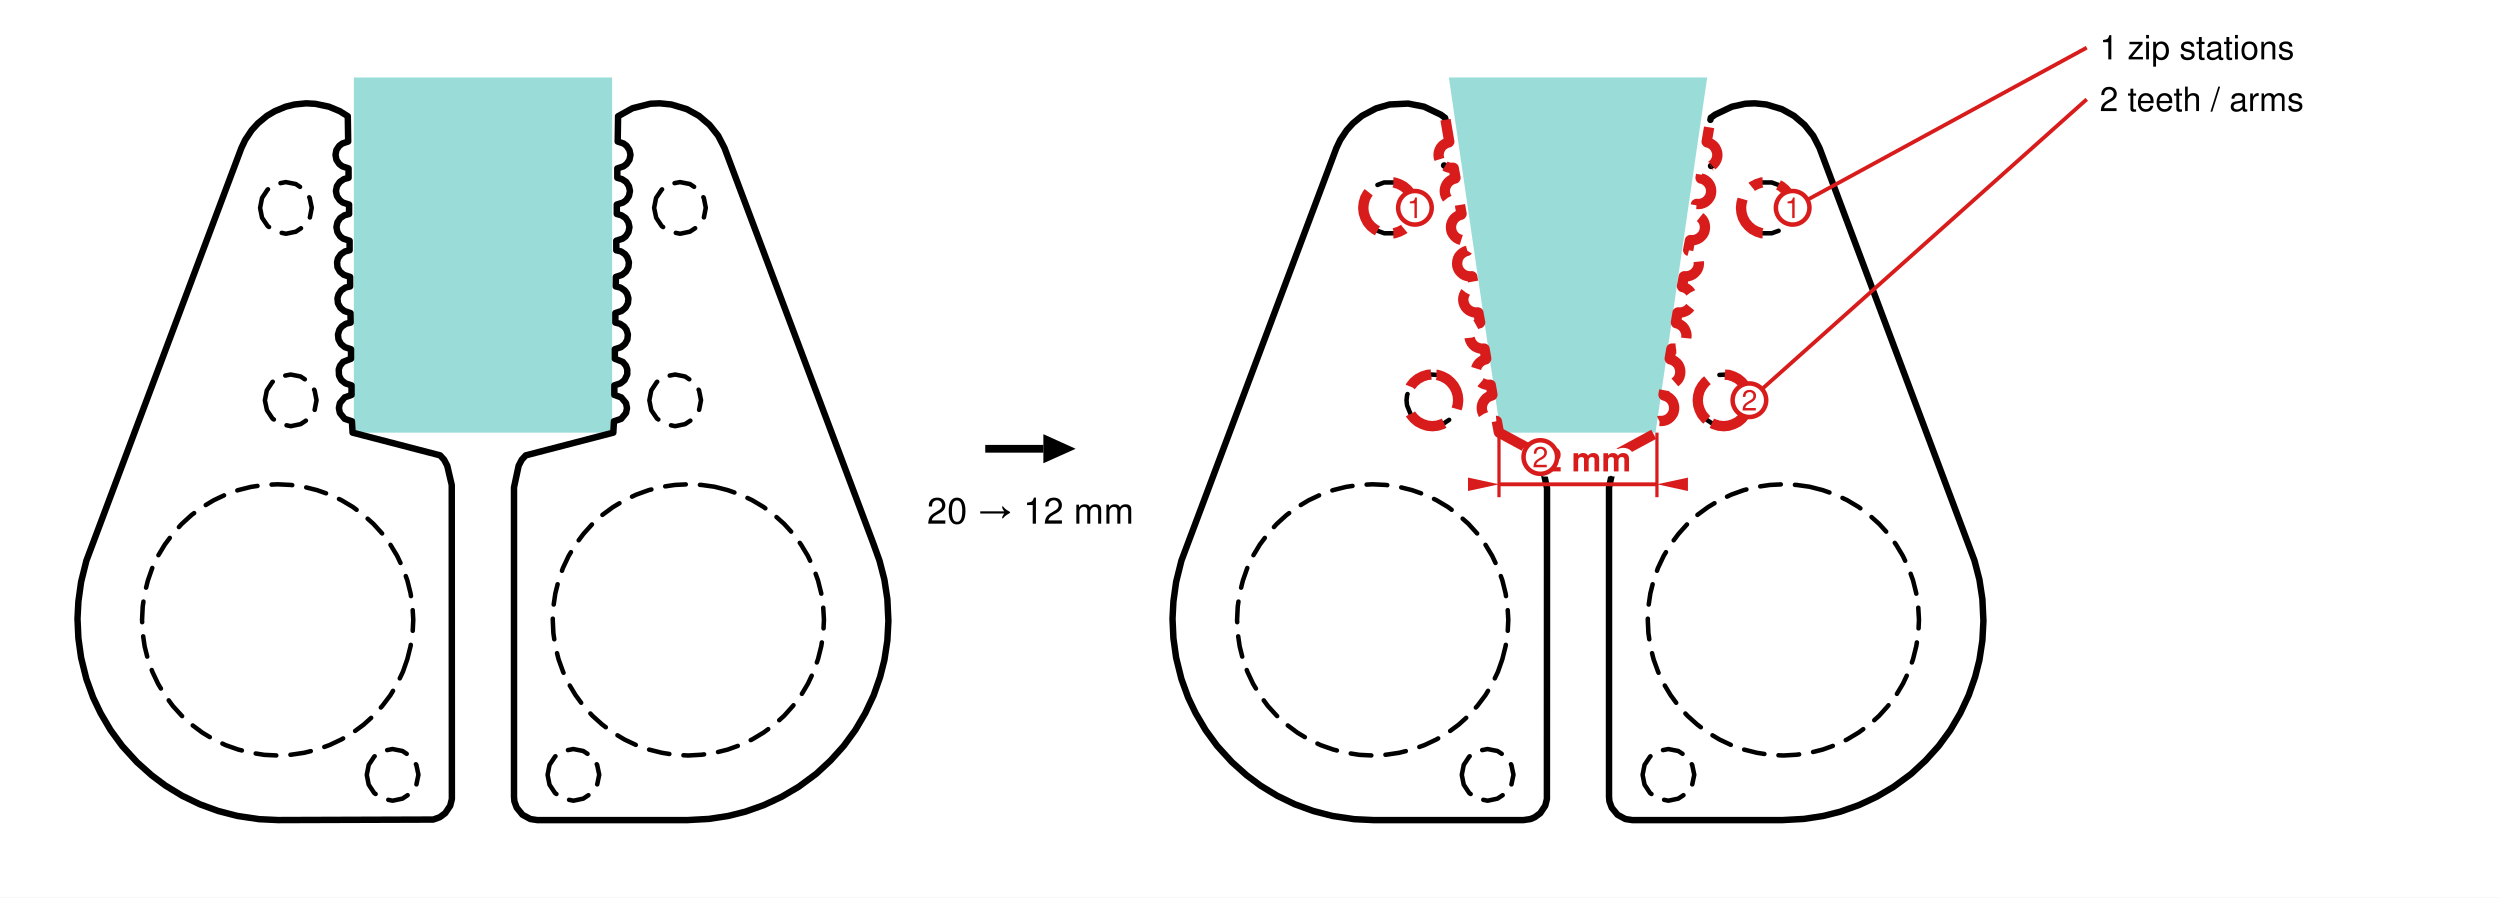
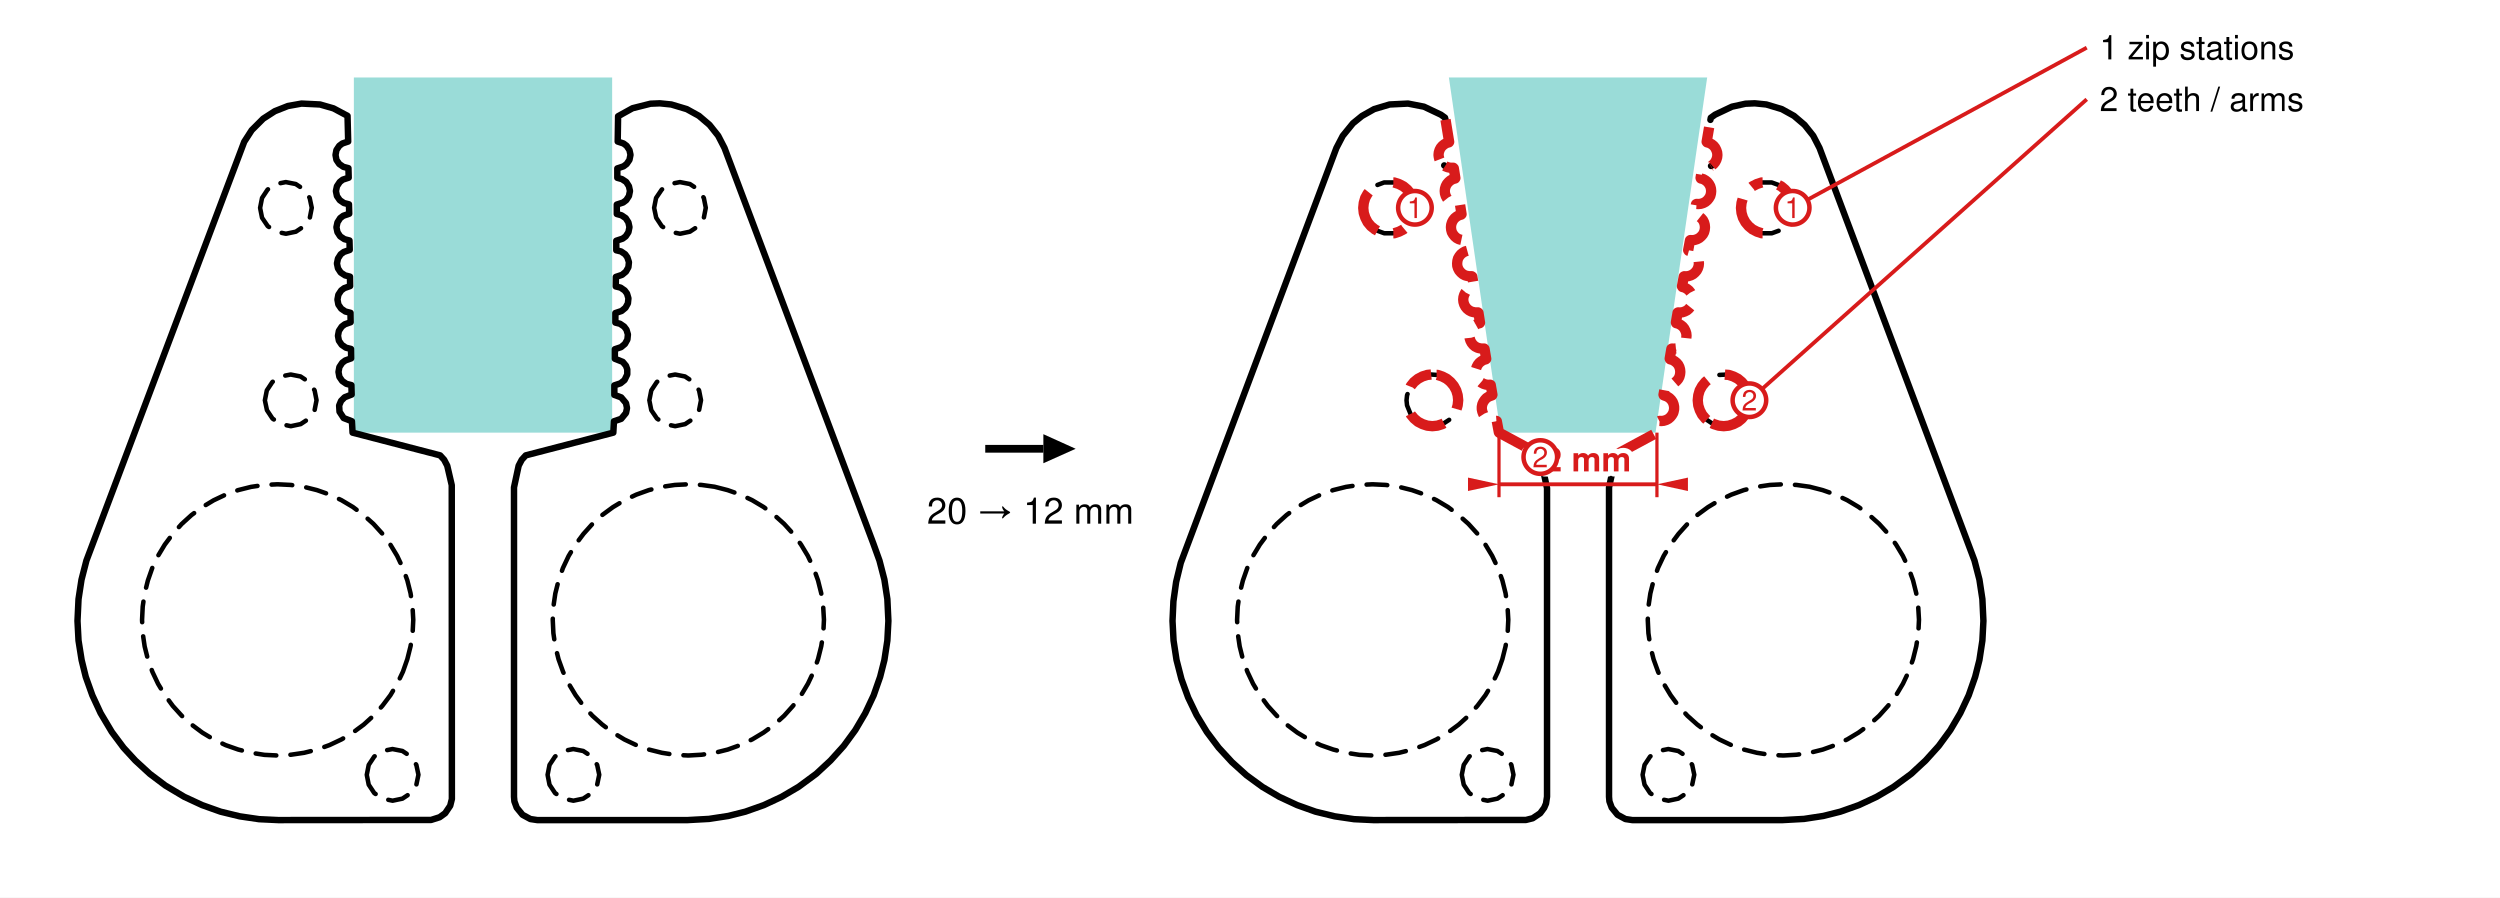
<svg xmlns="http://www.w3.org/2000/svg" width="193.58mm" height="69.50mm" viewBox="0 0 193.58 69.50" role="img">
  <rect width="193.58" height="69.50" fill="white" />
  <g class="panel" id="before">
    <path d="M 47.40 6.00 L 47.40 33.50 L 27.40 33.50 L 27.40 6.00 L 47.40 6.00 Z" fill="#20b2aa" fill-rule="evenodd" fill-opacity="0.45" stroke="none" />
-     <path d="M 23.71 8.00 L 24.42 8.04 L 25.47 8.26 L 26.31 8.61 L 26.93 9.00 L 26.96 10.96 L 26.51 11.11 L 26.27 11.29 L 26.05 11.61 L 25.98 11.99 L 26.05 12.38 L 26.27 12.70 L 26.51 12.88 L 26.99 13.04 L 26.99 13.77 L 26.63 13.87 L 26.31 14.09 L 26.09 14.41 L 26.01 14.79 L 26.09 15.18 L 26.31 15.50 L 26.54 15.68 L 27.03 15.84 L 27.03 16.57 L 26.67 16.67 L 26.34 16.89 L 26.13 17.21 L 26.05 17.59 L 26.13 17.98 L 26.34 18.30 L 26.58 18.48 L 27.07 18.64 L 27.07 19.38 L 26.71 19.47 L 26.39 19.69 L 26.17 20.01 L 26.10 20.30 L 26.13 20.69 L 26.32 21.03 L 26.62 21.28 L 27.11 21.44 L 27.11 22.18 L 26.74 22.27 L 26.42 22.49 L 26.21 22.81 L 26.13 23.10 L 26.17 23.49 L 26.36 23.83 L 26.66 24.08 L 27.14 24.24 L 27.15 24.98 L 26.78 25.07 L 26.46 25.29 L 26.28 25.53 L 26.17 25.90 L 26.21 26.28 L 26.40 26.63 L 26.70 26.88 L 27.18 27.04 L 27.18 27.78 L 26.57 28.02 L 26.33 28.32 L 26.23 28.60 L 26.25 29.08 L 26.43 29.43 L 26.74 29.68 L 27.22 29.84 L 27.22 30.58 L 26.69 30.77 L 26.32 31.21 L 26.24 31.59 L 26.32 31.98 L 26.69 32.43 L 27.25 32.62 L 27.30 33.50 L 34.08 35.26 L 34.39 35.60 L 34.63 36.06 L 34.98 37.56 L 34.99 61.87 L 34.86 62.39 L 34.47 62.97 L 34.05 63.28 L 33.54 63.46 L 21.54 63.50 L 20.07 63.43 L 18.38 63.18 L 16.91 62.80 L 15.48 62.28 L 14.11 61.62 L 12.81 60.83 L 11.74 60.03 L 10.60 59.01 L 9.46 57.76 L 8.56 56.53 L 7.79 55.22 L 7.21 54.01 L 6.69 52.58 L 6.28 50.93 L 6.07 49.42 L 6.00 47.91 L 6.07 46.57 L 6.28 45.06 L 6.69 43.41 L 18.69 11.46 L 18.99 10.83 L 19.49 10.08 L 19.97 9.55 L 20.67 8.97 L 21.28 8.61 L 22.12 8.26 L 22.81 8.09 L 23.71 8.00 Z" fill="none" stroke="#000" stroke-width="0.5" stroke-linejoin="round" stroke-linecap="round" />
+     <path d="M 26.91 8.97 L 26.96 10.96 L 26.51 11.11 L 26.27 11.29 L 26.05 11.62 L 25.98 12.00 L 26.05 12.38 L 26.27 12.70 L 26.59 12.92 L 26.98 13.02 L 27.00 13.76 L 26.54 13.91 L 26.31 14.09 L 26.09 14.42 L 26.01 14.80 L 26.09 15.18 L 26.31 15.50 L 26.63 15.72 L 27.02 15.82 L 27.04 16.55 L 26.58 16.71 L 26.34 16.89 L 26.13 17.22 L 26.05 17.60 L 26.13 17.98 L 26.34 18.30 L 26.67 18.52 L 27.06 18.62 L 27.08 19.35 L 26.62 19.51 L 26.38 19.69 L 26.17 20.02 L 26.09 20.40 L 26.17 20.78 L 26.38 21.10 L 26.71 21.32 L 27.10 21.42 L 27.11 22.15 L 26.66 22.31 L 26.42 22.49 L 26.20 22.82 L 26.13 23.20 L 26.20 23.58 L 26.42 23.90 L 26.74 24.12 L 27.14 24.22 L 27.15 24.95 L 26.70 25.11 L 26.46 25.29 L 26.24 25.62 L 26.17 26.00 L 26.24 26.38 L 26.46 26.70 L 26.78 26.92 L 27.18 27.02 L 27.19 27.75 L 26.74 27.91 L 26.50 28.09 L 26.28 28.42 L 26.21 28.80 L 26.28 29.18 L 26.50 29.50 L 26.82 29.72 L 27.21 29.82 L 27.23 30.55 L 26.69 30.76 L 26.41 31.04 L 26.26 31.40 L 26.29 31.88 L 26.61 32.37 L 27.25 32.62 L 27.30 33.50 L 34.08 35.26 L 34.39 35.60 L 34.63 36.06 L 34.98 37.57 L 34.99 61.87 L 34.86 62.39 L 34.47 62.97 L 34.04 63.28 L 33.38 63.49 L 21.54 63.50 L 20.06 63.43 L 18.56 63.21 L 17.08 62.85 L 15.65 62.34 L 14.27 61.70 L 12.81 60.83 L 11.60 59.92 L 10.48 58.89 L 9.57 57.90 L 8.66 56.68 L 7.79 55.22 L 7.15 53.84 L 6.64 52.41 L 6.32 51.11 L 6.08 49.60 L 6.00 48.08 L 6.08 46.39 L 6.31 44.89 L 6.69 43.41 L 18.91 10.98 L 19.49 10.08 L 20.38 9.19 L 21.28 8.61 L 22.29 8.21 L 23.35 8.02 L 24.78 8.09 L 25.82 8.39 L 26.91 8.97 Z" fill="none" stroke="#000" stroke-width="0.5" stroke-linejoin="round" stroke-linecap="round" />
    <path d="M 28.40 60.00 L 28.55 59.23 L 28.98 58.58 L 29.63 58.15 L 30.39 58.00 L 31.16 58.15 L 31.81 58.58 L 32.24 59.23 L 32.40 59.99 L 32.24 60.76 L 31.81 61.41 L 31.16 61.84 L 30.40 62.00 L 29.63 61.84 L 28.98 61.41 L 28.55 60.76 L 28.40 60.00 Z" fill="none" stroke="#000" stroke-width="0.35" stroke-linejoin="round" stroke-linecap="round" stroke-dasharray="1.6,1.1" />
    <path d="M 20.51 31.00 L 20.66 30.23 L 21.09 29.58 L 21.74 29.15 L 22.51 29.00 L 23.27 29.15 L 23.92 29.58 L 24.36 30.23 L 24.51 30.99 L 24.36 31.76 L 23.93 32.41 L 23.28 32.84 L 22.52 33.00 L 21.75 32.84 L 21.10 32.41 L 20.67 31.76 L 20.51 31.00 Z" fill="none" stroke="#000" stroke-width="0.35" stroke-linejoin="round" stroke-linecap="round" stroke-dasharray="1.6,1.1" />
    <path d="M 31.54 51.04 L 31.20 52.01 L 30.76 52.94 L 30.23 53.83 L 29.61 54.65 L 28.92 55.42 L 28.16 56.11 L 27.33 56.72 L 26.45 57.25 L 25.52 57.69 L 24.55 58.04 L 23.55 58.29 L 22.53 58.44 L 21.50 58.50 L 20.47 58.45 L 19.45 58.29 L 18.45 58.04 L 17.48 57.70 L 16.55 57.26 L 15.67 56.73 L 14.84 56.11 L 14.07 55.42 L 13.38 54.66 L 12.77 53.83 L 12.24 52.95 L 11.80 52.02 L 11.45 51.05 L 11.20 50.05 L 11.05 49.03 L 11.00 48.00 L 11.05 46.97 L 11.20 45.95 L 11.45 44.95 L 11.79 43.98 L 12.23 43.05 L 12.76 42.17 L 13.38 41.34 L 14.07 40.57 L 14.83 39.88 L 15.66 39.27 L 16.54 38.74 L 17.47 38.30 L 18.44 37.95 L 19.44 37.70 L 20.46 37.55 L 21.49 37.50 L 22.52 37.55 L 23.54 37.70 L 24.54 37.95 L 25.51 38.29 L 26.44 38.73 L 27.33 39.26 L 28.15 39.88 L 28.92 40.57 L 29.61 41.33 L 30.22 42.16 L 30.75 43.04 L 31.19 43.97 L 31.54 44.94 L 31.79 45.94 L 31.94 46.96 L 32.00 47.99 L 31.95 49.02 L 31.79 50.04 L 31.54 51.04 Z" fill="none" stroke="#000" stroke-width="0.35" stroke-linejoin="round" stroke-linecap="round" stroke-dasharray="1.6,1.1" />
    <path d="M 20.14 16.10 L 20.29 15.33 L 20.72 14.68 L 21.37 14.25 L 22.13 14.10 L 22.90 14.25 L 23.55 14.68 L 23.98 15.33 L 24.14 16.09 L 23.99 16.86 L 23.55 17.51 L 22.91 17.94 L 22.14 18.10 L 21.38 17.94 L 20.73 17.51 L 20.29 16.86 L 20.14 16.10 Z" fill="none" stroke="#000" stroke-width="0.35" stroke-linejoin="round" stroke-linecap="round" stroke-dasharray="1.6,1.1" />
    <path d="M 39.80 37.74 L 40.16 36.06 L 40.40 35.60 L 40.71 35.26 L 47.49 33.50 L 47.54 32.62 L 48.10 32.43 L 48.47 31.98 L 48.55 31.60 L 48.47 31.21 L 48.10 30.77 L 47.57 30.58 L 47.57 29.84 L 48.05 29.68 L 48.36 29.43 L 48.57 28.99 L 48.57 28.60 L 48.47 28.32 L 48.22 28.02 L 47.61 27.78 L 47.61 27.04 L 48.09 26.88 L 48.39 26.63 L 48.58 26.29 L 48.62 25.90 L 48.51 25.53 L 48.33 25.29 L 48.01 25.07 L 47.65 24.98 L 47.65 24.24 L 48.13 24.08 L 48.43 23.83 L 48.62 23.49 L 48.66 23.10 L 48.55 22.73 L 48.37 22.49 L 48.05 22.27 L 47.68 22.18 L 47.69 21.44 L 48.17 21.28 L 48.47 21.03 L 48.66 20.69 L 48.70 20.30 L 48.58 19.93 L 48.41 19.69 L 48.09 19.47 L 47.72 19.38 L 47.72 18.64 L 48.21 18.48 L 48.45 18.30 L 48.66 17.98 L 48.74 17.59 L 48.66 17.22 L 48.45 16.89 L 48.12 16.67 L 47.76 16.57 L 47.76 15.84 L 48.25 15.68 L 48.49 15.50 L 48.70 15.18 L 48.78 14.79 L 48.70 14.42 L 48.49 14.09 L 48.16 13.87 L 47.80 13.77 L 47.80 13.04 L 48.28 12.88 L 48.52 12.70 L 48.74 12.38 L 48.82 11.99 L 48.74 11.62 L 48.52 11.29 L 48.28 11.11 L 47.83 10.96 L 47.86 9.00 L 48.98 8.38 L 50.37 8.03 L 51.09 8.00 L 51.98 8.09 L 53.18 8.45 L 54.12 8.97 L 54.94 9.67 L 55.61 10.51 L 56.10 11.46 L 67.61 42.05 L 68.10 43.41 L 68.48 44.88 L 68.71 46.39 L 68.79 48.08 L 68.71 49.60 L 68.48 51.11 L 68.15 52.41 L 67.65 53.84 L 67.00 55.22 L 66.23 56.53 L 65.33 57.76 L 64.31 58.89 L 63.20 59.92 L 61.83 60.93 L 60.52 61.70 L 59.15 62.34 L 57.71 62.85 L 56.40 63.18 L 54.90 63.41 L 53.25 63.50 L 41.60 63.50 L 41.07 63.42 L 40.46 63.09 L 40.01 62.54 L 39.83 62.05 L 39.80 61.70 L 39.80 37.74 Z" fill="none" stroke="#000" stroke-width="0.5" stroke-linejoin="round" stroke-linecap="round" />
    <path d="M 55.33 37.69 L 56.34 37.95 L 57.31 38.29 L 58.24 38.73 L 59.13 39.26 L 59.95 39.88 L 60.72 40.57 L 61.41 41.33 L 62.02 42.16 L 62.55 43.04 L 62.99 43.97 L 63.34 44.94 L 63.59 45.94 L 63.74 46.96 L 63.80 47.99 L 63.75 49.02 L 63.59 50.04 L 63.34 51.04 L 63.00 52.01 L 62.56 52.94 L 62.03 53.83 L 61.41 54.65 L 60.72 55.42 L 59.96 56.11 L 59.13 56.72 L 58.25 57.25 L 57.32 57.69 L 56.35 58.04 L 55.35 58.29 L 54.33 58.44 L 53.30 58.50 L 52.27 58.45 L 51.25 58.29 L 50.25 58.04 L 49.28 57.70 L 48.35 57.26 L 47.47 56.73 L 46.64 56.11 L 45.87 55.42 L 45.18 54.66 L 44.57 53.83 L 44.04 52.95 L 43.60 52.02 L 43.25 51.05 L 43.00 50.05 L 42.85 49.03 L 42.80 48.00 L 42.85 46.97 L 43.00 45.95 L 43.25 44.95 L 43.59 43.98 L 44.03 43.05 L 44.56 42.17 L 45.18 41.34 L 45.87 40.57 L 46.63 39.88 L 47.46 39.27 L 48.34 38.74 L 49.27 38.30 L 50.24 37.95 L 51.24 37.70 L 52.26 37.55 L 53.29 37.50 L 54.32 37.55 L 55.33 37.69 Z" fill="none" stroke="#000" stroke-width="0.35" stroke-linejoin="round" stroke-linecap="round" stroke-dasharray="1.6,1.1" />
    <path d="M 42.40 60.00 L 42.55 59.23 L 42.98 58.58 L 43.63 58.15 L 44.39 58.00 L 45.16 58.15 L 45.81 58.58 L 46.24 59.23 L 46.40 59.99 L 46.24 60.76 L 45.81 61.41 L 45.16 61.84 L 44.40 62.00 L 43.63 61.84 L 42.98 61.41 L 42.55 60.76 L 42.40 60.00 Z" fill="none" stroke="#000" stroke-width="0.35" stroke-linejoin="round" stroke-linecap="round" stroke-dasharray="1.6,1.1" />
    <path d="M 50.65 16.10 L 50.80 15.33 L 51.24 14.68 L 51.88 14.25 L 52.65 14.10 L 53.42 14.25 L 54.07 14.68 L 54.50 15.33 L 54.65 16.09 L 54.50 16.86 L 54.07 17.51 L 53.42 17.94 L 52.66 18.10 L 51.89 17.94 L 51.24 17.51 L 50.81 16.86 L 50.65 16.10 Z" fill="none" stroke="#000" stroke-width="0.35" stroke-linejoin="round" stroke-linecap="round" stroke-dasharray="1.6,1.1" />
    <path d="M 50.28 31.00 L 50.43 30.23 L 50.86 29.58 L 51.51 29.15 L 52.28 29.00 L 53.04 29.15 L 53.69 29.58 L 54.13 30.23 L 54.28 30.99 L 54.13 31.76 L 53.70 32.41 L 53.05 32.84 L 52.28 33.00 L 51.52 32.84 L 50.87 32.41 L 50.43 31.76 L 50.28 31.00 Z" fill="none" stroke="#000" stroke-width="0.35" stroke-linejoin="round" stroke-linecap="round" stroke-dasharray="1.6,1.1" />
  </g>
  <g class="arrow">
    <line x1="76.29" y1="34.75" x2="80.79" y2="34.75" stroke="#000" stroke-width="0.6" />
    <polygon points="83.29,34.75 80.79,33.62 80.79,35.87" fill="#000" />
    <text x="79.79" y="40.55" font-family="Helvetica, Arial, sans-serif" font-size="2.80" text-anchor="middle" fill="#000">20 → 12 mm</text>
  </g>
  <g class="panel" id="after" transform="translate(84.79 0)">
    <path d="M 47.40 6.00 L 43.40 33.50 L 31.40 33.50 L 27.40 6.00 L 47.40 6.00 Z" fill="#20b2aa" fill-rule="evenodd" fill-opacity="0.45" stroke="none" />
-     <path d="M 27.03 12.81 L 27.10 12.85" fill="none" stroke="#000" stroke-width="0.5" stroke-linejoin="round" stroke-linecap="round" />
-     <path d="M 34.48 35.39 L 35.00 37.80 L 34.99 61.87 L 34.86 62.39 L 34.47 62.97 L 34.05 63.28 L 33.72 63.42 L 33.19 63.50 L 21.54 63.50 L 20.07 63.43 L 18.38 63.18 L 16.91 62.80 L 15.48 62.28 L 14.11 61.62 L 12.81 60.83 L 11.74 60.03 L 10.60 59.01 L 9.46 57.76 L 8.56 56.53 L 7.79 55.22 L 7.21 54.01 L 6.69 52.58 L 6.28 50.93 L 6.07 49.42 L 6.00 47.91 L 6.07 46.57 L 6.28 45.06 L 6.69 43.41 L 18.69 11.46 L 18.99 10.83 L 19.49 10.08 L 19.97 9.55 L 20.67 8.97 L 21.77 8.39 L 22.81 8.09 L 24.25 8.02 L 25.48 8.26 L 26.78 8.88 L 27.11 9.13 L 27.14 9.27" fill="none" stroke="#000" stroke-width="0.5" stroke-linejoin="round" stroke-linecap="round" />
+     <path d="M 27.04 12.81 L 27.10 12.86" fill="none" stroke="#000" stroke-width="0.5" stroke-linejoin="round" stroke-linecap="round" />
+     <path d="M 34.48 35.39 L 35.00 37.80 L 35.00 61.69 L 34.92 62.22 L 34.78 62.55 L 34.47 62.97 L 33.89 63.36 L 33.37 63.49 L 21.54 63.50 L 20.06 63.43 L 18.56 63.21 L 17.08 62.85 L 15.65 62.34 L 14.27 61.70 L 12.96 60.93 L 11.73 60.03 L 10.60 59.01 L 9.57 57.89 L 8.66 56.68 L 7.87 55.38 L 7.21 54.01 L 6.69 52.58 L 6.31 51.10 L 6.08 49.60 L 6.00 48.08 L 6.07 46.56 L 6.28 45.06 L 6.64 43.58 L 18.69 11.46 L 19.18 10.52 L 19.97 9.55 L 20.67 8.98 L 21.61 8.45 L 22.81 8.09 L 24.24 8.02 L 25.47 8.26 L 26.78 8.88 L 27.10 9.11 L 27.14 9.27" fill="none" stroke="#000" stroke-width="0.5" stroke-linejoin="round" stroke-linecap="round" />
    <path d="M 28.40 60.00 L 28.55 59.23 L 28.98 58.58 L 29.63 58.15 L 30.39 58.00 L 31.16 58.15 L 31.81 58.58 L 32.24 59.23 L 32.40 59.99 L 32.24 60.76 L 31.81 61.41 L 31.16 61.84 L 30.40 62.00 L 29.63 61.84 L 28.98 61.41 L 28.55 60.76 L 28.40 60.00 Z" fill="none" stroke="#000" stroke-width="0.35" stroke-linejoin="round" stroke-linecap="round" stroke-dasharray="1.6,1.1" />
    <path d="M 21.87 14.32 L 22.38 14.13 L 23.10 14.13" fill="none" stroke="#000" stroke-width="0.35" stroke-linejoin="round" stroke-linecap="round" stroke-dasharray="1.6,1.1" />
    <path d="M 23.10 18.06 L 22.39 18.06 L 21.87 17.87" fill="none" stroke="#000" stroke-width="0.35" stroke-linejoin="round" stroke-linecap="round" stroke-dasharray="1.6,1.1" />
    <path d="M 31.54 51.04 L 31.20 52.01 L 30.76 52.94 L 30.23 53.83 L 29.61 54.65 L 28.92 55.42 L 28.16 56.11 L 27.33 56.72 L 26.45 57.25 L 25.52 57.69 L 24.55 58.04 L 23.55 58.29 L 22.53 58.44 L 21.50 58.50 L 20.47 58.45 L 19.45 58.29 L 18.45 58.04 L 17.48 57.70 L 16.55 57.26 L 15.67 56.73 L 14.84 56.11 L 14.07 55.42 L 13.38 54.66 L 12.77 53.83 L 12.24 52.95 L 11.80 52.02 L 11.45 51.05 L 11.20 50.05 L 11.05 49.03 L 11.00 48.00 L 11.05 46.97 L 11.20 45.95 L 11.45 44.95 L 11.79 43.98 L 12.23 43.05 L 12.76 42.17 L 13.38 41.34 L 14.07 40.57 L 14.83 39.88 L 15.66 39.27 L 16.54 38.74 L 17.47 38.30 L 18.44 37.95 L 19.44 37.70 L 20.46 37.55 L 21.49 37.50 L 22.52 37.55 L 23.54 37.70 L 24.54 37.95 L 25.51 38.29 L 26.44 38.73 L 27.33 39.26 L 28.15 39.88 L 28.92 40.57 L 29.61 41.33 L 30.22 42.16 L 30.75 43.04 L 31.19 43.97 L 31.54 44.94 L 31.79 45.94 L 31.94 46.96 L 32.00 47.99 L 31.95 49.02 L 31.79 50.04 L 31.54 51.04 Z" fill="none" stroke="#000" stroke-width="0.35" stroke-linejoin="round" stroke-linecap="round" stroke-dasharray="1.6,1.1" />
    <path d="M 24.43 32.05 L 24.16 31.39 L 24.12 31.00 L 24.16 30.61 L 24.43 29.94" fill="none" stroke="#000" stroke-width="0.35" stroke-linejoin="round" stroke-linecap="round" stroke-dasharray="1.6,1.1" />
-     <path d="M 26.03 29.00 L 26.44 29.03" fill="none" stroke="#000" stroke-width="0.35" stroke-linejoin="round" stroke-linecap="round" stroke-dasharray="1.6,1.1" />
-     <path d="M 27.42 32.51 L 27.03 32.77" fill="none" stroke="#000" stroke-width="0.35" stroke-linejoin="round" stroke-linecap="round" stroke-dasharray="1.6,1.1" />
+     <path d="M 26.03 29.00 L 26.45 29.03" fill="none" stroke="#000" stroke-width="0.35" stroke-linejoin="round" stroke-linecap="round" stroke-dasharray="1.6,1.1" />
+     <path d="M 27.42 32.51 L 27.02 32.77" fill="none" stroke="#000" stroke-width="0.35" stroke-linejoin="round" stroke-linecap="round" stroke-dasharray="1.6,1.1" />
    <path d="M 47.65 9.28 L 47.68 9.12 L 48.01 8.88 L 49.32 8.26 L 50.37 8.03 L 51.09 8.00 L 51.98 8.09 L 53.18 8.45 L 54.12 8.97 L 54.94 9.67 L 55.61 10.51 L 56.10 11.46 L 68.10 43.41 L 68.48 44.88 L 68.71 46.39 L 68.79 48.08 L 68.71 49.60 L 68.48 51.11 L 68.15 52.41 L 67.65 53.84 L 67.00 55.22 L 66.23 56.53 L 65.33 57.76 L 64.31 58.89 L 63.20 59.92 L 61.83 60.93 L 60.52 61.70 L 59.15 62.34 L 57.71 62.85 L 56.40 63.18 L 54.90 63.41 L 53.25 63.50 L 41.60 63.50 L 41.07 63.42 L 40.46 63.09 L 40.01 62.54 L 39.83 62.05 L 39.80 61.70 L 39.80 37.74 L 40.31 35.39" fill="none" stroke="#000" stroke-width="0.5" stroke-linejoin="round" stroke-linecap="round" />
    <path d="M 47.70 12.85 L 47.77 12.81" fill="none" stroke="#000" stroke-width="0.5" stroke-linejoin="round" stroke-linecap="round" />
    <path d="M 55.33 37.69 L 56.34 37.95 L 57.31 38.29 L 58.24 38.73 L 59.13 39.26 L 59.95 39.88 L 60.72 40.57 L 61.41 41.33 L 62.02 42.16 L 62.55 43.04 L 62.99 43.97 L 63.34 44.94 L 63.59 45.94 L 63.74 46.96 L 63.80 47.99 L 63.75 49.02 L 63.59 50.04 L 63.34 51.04 L 63.00 52.01 L 62.56 52.94 L 62.03 53.83 L 61.41 54.65 L 60.72 55.42 L 59.96 56.11 L 59.13 56.72 L 58.25 57.25 L 57.32 57.69 L 56.35 58.04 L 55.35 58.29 L 54.33 58.44 L 53.30 58.50 L 52.27 58.45 L 51.25 58.29 L 50.25 58.04 L 49.28 57.70 L 48.35 57.26 L 47.47 56.73 L 46.64 56.11 L 45.87 55.42 L 45.18 54.66 L 44.57 53.83 L 44.04 52.95 L 43.60 52.02 L 43.25 51.05 L 43.00 50.05 L 42.85 49.03 L 42.80 48.00 L 42.85 46.97 L 43.00 45.95 L 43.25 44.95 L 43.59 43.98 L 44.03 43.05 L 44.56 42.17 L 45.18 41.34 L 45.87 40.57 L 46.63 39.88 L 47.46 39.27 L 48.34 38.74 L 49.27 38.30 L 50.24 37.95 L 51.24 37.70 L 52.26 37.55 L 53.29 37.50 L 54.32 37.55 L 55.33 37.69 Z" fill="none" stroke="#000" stroke-width="0.35" stroke-linejoin="round" stroke-linecap="round" stroke-dasharray="1.6,1.1" />
    <path d="M 42.40 60.00 L 42.55 59.23 L 42.98 58.58 L 43.63 58.15 L 44.39 58.00 L 45.16 58.15 L 45.81 58.58 L 46.24 59.23 L 46.40 59.99 L 46.24 60.76 L 45.81 61.41 L 45.16 61.84 L 44.40 62.00 L 43.63 61.84 L 42.98 61.41 L 42.55 60.76 L 42.40 60.00 Z" fill="none" stroke="#000" stroke-width="0.35" stroke-linejoin="round" stroke-linecap="round" stroke-dasharray="1.6,1.1" />
    <path d="M 47.76 32.77 L 47.37 32.51" fill="none" stroke="#000" stroke-width="0.35" stroke-linejoin="round" stroke-linecap="round" stroke-dasharray="1.6,1.1" />
    <path d="M 48.35 29.03 L 48.77 29.01" fill="none" stroke="#000" stroke-width="0.35" stroke-linejoin="round" stroke-linecap="round" stroke-dasharray="1.6,1.1" />
    <path d="M 50.36 29.94 L 50.58 30.43" fill="none" stroke="#000" stroke-width="0.35" stroke-linejoin="round" stroke-linecap="round" stroke-dasharray="1.6,1.1" />
    <path d="M 50.58 31.56 L 50.36 32.06" fill="none" stroke="#000" stroke-width="0.35" stroke-linejoin="round" stroke-linecap="round" stroke-dasharray="1.6,1.1" />
    <path d="M 51.69 14.13 L 52.40 14.13 L 52.92 14.32" fill="none" stroke="#000" stroke-width="0.35" stroke-linejoin="round" stroke-linecap="round" stroke-dasharray="1.6,1.1" />
    <path d="M 52.93 17.87 L 52.41 18.06 L 51.69 18.06" fill="none" stroke="#000" stroke-width="0.35" stroke-linejoin="round" stroke-linecap="round" stroke-dasharray="1.6,1.1" />
    <path d="M 21.87 17.87 L 21.67 17.76 L 21.36 17.51 L 21.11 17.21 L 20.93 16.86 L 20.81 16.49 L 20.77 16.10 L 20.81 15.71 L 20.92 15.33 L 21.11 14.99 L 21.36 14.68 L 21.66 14.43 L 21.87 14.32" fill="none" stroke="#d81b1b" stroke-width="0.8" stroke-linecap="butt" stroke-linejoin="round" stroke-dasharray="3.5,1.2" />
    <path d="M 23.10 14.13 L 23.16 14.13 L 23.53 14.25 L 23.88 14.43 L 24.18 14.68 L 24.43 14.98 L 24.62 15.33 L 24.73 15.70 L 24.77 16.09 L 24.74 16.48 L 24.62 16.86 L 24.44 17.20 L 24.19 17.51 L 23.89 17.76 L 23.54 17.94 L 23.17 18.06 L 23.10 18.06" fill="none" stroke="#d81b1b" stroke-width="0.8" stroke-linecap="butt" stroke-linejoin="round" stroke-dasharray="3.5,1.2" />
    <path d="M 24.43 29.94 L 24.45 29.89 L 24.70 29.58 L 25.01 29.33 L 25.35 29.15 L 25.73 29.03 L 26.03 29.00" fill="none" stroke="#d81b1b" stroke-width="0.8" stroke-linecap="butt" stroke-linejoin="round" stroke-dasharray="3.5,1.2" />
-     <path d="M 27.03 32.77 L 26.89 32.84 L 26.51 32.96 L 26.12 33.00 L 25.73 32.96 L 25.36 32.84 L 25.01 32.66 L 24.71 32.41 L 24.46 32.11 L 24.43 32.05" fill="none" stroke="#d81b1b" stroke-width="0.8" stroke-linecap="butt" stroke-linejoin="round" stroke-dasharray="3.5,1.2" />
-     <path d="M 26.44 29.03 L 26.51 29.03 L 26.88 29.15 L 27.23 29.33 L 27.53 29.58 L 27.78 29.88 L 27.97 30.23 L 28.08 30.60 L 28.12 30.99 L 28.08 31.38 L 27.97 31.76 L 27.78 32.10 L 27.54 32.41 L 27.42 32.51" fill="none" stroke="#d81b1b" stroke-width="0.8" stroke-linecap="butt" stroke-linejoin="round" stroke-dasharray="3.5,1.2" />
-     <path d="M 27.14 9.27 L 27.43 10.98 L 27.40 11.02 L 27.22 11.07 L 27.05 11.17 L 26.89 11.29 L 26.77 11.44 L 26.68 11.61 L 26.62 11.80 L 26.60 11.99 L 26.62 12.19 L 26.68 12.38 L 26.77 12.55 L 26.89 12.70 L 27.03 12.81" fill="none" stroke="#d81b1b" stroke-width="0.8" stroke-linecap="butt" stroke-linejoin="round" stroke-dasharray="3.5,1.2" />
-     <path d="M 27.10 12.85 L 27.22 12.92 L 27.41 12.98 L 27.60 13.00 L 27.73 12.99 L 27.77 13.01 L 27.91 13.77 L 27.88 13.82 L 27.70 13.87 L 27.52 13.97 L 27.37 14.09 L 27.25 14.24 L 27.16 14.41 L 27.10 14.60 L 27.08 14.79 L 27.10 14.99 L 27.16 15.18 L 27.25 15.35 L 27.37 15.50 L 27.52 15.63 L 27.70 15.72 L 27.88 15.78 L 28.08 15.80 L 28.21 15.79 L 28.25 15.81 L 28.38 16.57 L 28.35 16.62 L 28.17 16.67 L 28.00 16.77 L 27.85 16.89 L 27.73 17.04 L 27.64 17.21 L 27.58 17.40 L 27.56 17.59 L 27.58 17.79 L 27.63 17.98 L 27.73 18.15 L 27.85 18.30 L 28.00 18.43 L 28.17 18.52 L 28.36 18.58 L 28.56 18.60 L 28.69 18.59 L 28.72 18.61 L 28.86 19.37 L 28.83 19.42 L 28.65 19.47 L 28.48 19.57 L 28.33 19.69 L 28.20 19.84 L 28.11 20.01 L 28.06 20.20 L 28.04 20.39 L 28.05 20.59 L 28.11 20.78 L 28.20 20.95 L 28.33 21.10 L 28.48 21.23 L 28.65 21.32 L 28.84 21.38 L 29.03 21.40 L 29.17 21.39 L 29.20 21.41 L 29.34 22.17 L 29.31 22.22 L 29.13 22.27 L 28.96 22.37 L 28.80 22.49 L 28.68 22.64 L 28.59 22.81 L 28.53 23.00 L 28.51 23.19 L 28.53 23.39 L 28.59 23.58 L 28.68 23.75 L 28.80 23.90 L 28.96 24.03 L 29.13 24.12 L 29.32 24.18 L 29.51 24.20 L 29.64 24.19 L 29.68 24.21 L 29.82 24.97 L 29.79 25.02 L 29.61 25.07 L 29.43 25.17 L 29.28 25.29 L 29.16 25.44 L 29.07 25.61 L 29.01 25.80 L 28.99 25.99 L 29.01 26.19 L 29.07 26.38 L 29.16 26.55 L 29.28 26.70 L 29.43 26.83 L 29.61 26.92 L 29.79 26.98 L 29.99 27.00 L 30.12 26.99 L 30.16 27.01 L 30.29 27.77 L 30.26 27.82 L 30.08 27.87 L 29.91 27.97 L 29.76 28.09 L 29.64 28.24 L 29.55 28.41 L 29.49 28.60 L 29.47 28.79 L 29.49 28.99 L 29.54 29.18 L 29.64 29.35 L 29.76 29.50 L 29.91 29.63 L 30.08 29.72 L 30.27 29.78 L 30.47 29.80 L 30.60 29.79 L 30.64 29.81 L 30.77 30.56 L 30.75 30.61 L 30.48 30.71 L 30.31 30.82 L 30.18 30.96 L 30.07 31.12 L 29.99 31.30 L 29.95 31.50 L 29.95 31.69 L 29.99 31.88 L 30.06 32.06 L 30.17 32.23 L 30.31 32.37 L 30.39 32.43 L 30.56 32.52 L 30.75 32.58 L 30.94 32.60 L 31.08 32.59 L 31.11 32.61 L 31.27 33.47 L 31.29 33.50 L 34.44 35.20 L 34.48 35.39" fill="none" stroke="#d81b1b" stroke-width="0.8" stroke-linecap="butt" stroke-linejoin="round" stroke-dasharray="3.5,1.2" />
+     <path d="M 27.02 32.77 L 26.89 32.84 L 26.51 32.96 L 26.12 33.00 L 25.73 32.96 L 25.36 32.84 L 25.01 32.66 L 24.71 32.41 L 24.46 32.11 L 24.43 32.05" fill="none" stroke="#d81b1b" stroke-width="0.8" stroke-linecap="butt" stroke-linejoin="round" stroke-dasharray="3.5,1.2" />
+     <path d="M 26.45 29.03 L 26.51 29.03 L 26.88 29.15 L 27.23 29.33 L 27.53 29.58 L 27.78 29.88 L 27.97 30.23 L 28.08 30.60 L 28.12 30.99 L 28.08 31.38 L 27.97 31.76 L 27.78 32.10 L 27.54 32.41 L 27.42 32.51" fill="none" stroke="#d81b1b" stroke-width="0.8" stroke-linecap="butt" stroke-linejoin="round" stroke-dasharray="3.5,1.2" />
+     <path d="M 27.14 9.27 L 27.42 10.99 L 27.40 11.02 L 27.22 11.07 L 27.05 11.17 L 26.90 11.29 L 26.77 11.44 L 26.68 11.61 L 26.62 11.80 L 26.60 11.99 L 26.61 12.10 L 26.65 12.29 L 26.72 12.47 L 26.83 12.63 L 26.97 12.77 L 27.04 12.81" fill="none" stroke="#d81b1b" stroke-width="0.8" stroke-linecap="butt" stroke-linejoin="round" stroke-dasharray="3.5,1.2" />
+     <path d="M 27.10 12.86 L 27.13 12.88 L 27.31 12.95 L 27.51 12.99 L 27.74 12.99 L 27.78 13.03 L 27.90 13.79 L 27.88 13.82 L 27.70 13.87 L 27.52 13.97 L 27.38 14.09 L 27.25 14.24 L 27.16 14.41 L 27.10 14.60 L 27.08 14.79 L 27.10 14.99 L 27.16 15.18 L 27.25 15.35 L 27.37 15.50 L 27.52 15.63 L 27.70 15.72 L 27.79 15.75 L 27.99 15.79 L 28.21 15.79 L 28.26 15.82 L 28.38 16.59 L 28.35 16.62 L 28.17 16.67 L 28.00 16.77 L 27.85 16.89 L 27.73 17.04 L 27.64 17.21 L 27.58 17.40 L 27.56 17.59 L 27.58 17.79 L 27.63 17.98 L 27.73 18.15 L 27.85 18.30 L 28.00 18.43 L 28.17 18.52 L 28.27 18.55 L 28.46 18.59 L 28.69 18.59 L 28.73 18.62 L 28.86 19.39 L 28.83 19.42 L 28.65 19.47 L 28.48 19.57 L 28.33 19.69 L 28.21 19.84 L 28.11 20.01 L 28.06 20.20 L 28.04 20.39 L 28.05 20.59 L 28.11 20.78 L 28.20 20.95 L 28.33 21.10 L 28.48 21.23 L 28.65 21.32 L 28.75 21.35 L 28.94 21.39 L 29.17 21.39 L 29.21 21.42 L 29.34 22.19 L 29.31 22.22 L 29.13 22.27 L 28.96 22.37 L 28.81 22.49 L 28.68 22.64 L 28.59 22.81 L 28.53 23.00 L 28.51 23.19 L 28.53 23.39 L 28.59 23.58 L 28.68 23.75 L 28.80 23.90 L 28.96 24.03 L 29.13 24.12 L 29.23 24.15 L 29.42 24.19 L 29.65 24.19 L 29.69 24.22 L 29.81 24.99 L 29.79 25.02 L 29.61 25.07 L 29.43 25.17 L 29.29 25.29 L 29.16 25.44 L 29.07 25.61 L 29.01 25.80 L 28.99 25.99 L 29.01 26.19 L 29.07 26.38 L 29.16 26.55 L 29.28 26.70 L 29.43 26.83 L 29.61 26.92 L 29.70 26.95 L 29.90 26.99 L 30.13 26.99 L 30.16 27.02 L 30.29 27.79 L 30.26 27.82 L 30.08 27.87 L 29.91 27.97 L 29.76 28.09 L 29.64 28.24 L 29.55 28.41 L 29.49 28.60 L 29.47 28.79 L 29.49 28.99 L 29.54 29.18 L 29.64 29.35 L 29.76 29.50 L 29.91 29.63 L 30.08 29.72 L 30.27 29.78 L 30.47 29.80 L 30.60 29.79 L 30.64 29.81 L 30.77 30.57 L 30.75 30.61 L 30.48 30.71 L 30.31 30.82 L 30.18 30.96 L 30.07 31.12 L 29.99 31.30 L 29.95 31.50 L 29.95 31.69 L 29.99 31.88 L 30.06 32.06 L 30.17 32.23 L 30.31 32.37 L 30.39 32.43 L 30.56 32.52 L 30.75 32.58 L 30.94 32.60 L 31.08 32.59 L 31.11 32.61 L 31.27 33.47 L 31.29 33.50 L 34.44 35.20 L 34.48 35.39" fill="none" stroke="#d81b1b" stroke-width="0.8" stroke-linecap="butt" stroke-linejoin="round" stroke-dasharray="3.5,1.2" />
    <path d="M 40.31 35.39 L 40.35 35.20 L 43.50 33.50 L 43.52 33.47 L 43.68 32.61 L 43.72 32.59 L 43.85 32.60 L 44.04 32.58 L 44.23 32.52 L 44.40 32.43 L 44.55 32.30 L 44.67 32.15 L 44.77 31.98 L 44.80 31.88 L 44.84 31.69 L 44.84 31.50 L 44.80 31.30 L 44.73 31.12 L 44.62 30.96 L 44.48 30.82 L 44.31 30.71 L 44.04 30.61 L 44.02 30.56 L 44.16 29.81 L 44.19 29.79 L 44.32 29.80 L 44.52 29.78 L 44.71 29.72 L 44.88 29.63 L 45.03 29.50 L 45.16 29.35 L 45.25 29.18 L 45.30 28.99 L 45.32 28.80 L 45.30 28.60 L 45.25 28.42 L 45.16 28.24 L 45.03 28.09 L 44.88 27.97 L 44.71 27.87 L 44.53 27.82 L 44.50 27.77 L 44.63 27.01 L 44.67 26.99 L 44.80 27.00 L 45.00 26.98 L 45.18 26.92 L 45.36 26.83 L 45.51 26.70 L 45.63 26.55 L 45.72 26.38 L 45.78 26.19 L 45.80 26.00 L 45.78 25.80 L 45.72 25.62 L 45.63 25.44 L 45.51 25.29 L 45.36 25.17 L 45.18 25.07 L 45.00 25.02 L 44.98 24.97 L 45.11 24.21 L 45.15 24.19 L 45.28 24.20 L 45.48 24.18 L 45.66 24.12 L 45.84 24.03 L 45.99 23.90 L 46.11 23.75 L 46.20 23.58 L 46.26 23.39 L 46.28 23.20 L 46.26 23.00 L 46.20 22.82 L 46.11 22.64 L 45.99 22.49 L 45.84 22.37 L 45.66 22.27 L 45.48 22.22 L 45.45 22.17 L 45.59 21.41 L 45.63 21.39 L 45.76 21.40 L 45.95 21.38 L 46.14 21.32 L 46.31 21.23 L 46.46 21.10 L 46.59 20.95 L 46.68 20.78 L 46.74 20.59 L 46.76 20.40 L 46.74 20.20 L 46.68 20.02 L 46.59 19.84 L 46.46 19.69 L 46.31 19.57 L 46.14 19.47 L 45.96 19.42 L 45.93 19.37 L 46.07 18.61 L 46.10 18.59 L 46.24 18.60 L 46.43 18.58 L 46.62 18.52 L 46.79 18.43 L 46.94 18.30 L 47.07 18.15 L 47.16 17.98 L 47.21 17.79 L 47.23 17.60 L 47.21 17.40 L 47.16 17.22 L 47.07 17.04 L 46.94 16.89 L 46.79 16.77 L 46.62 16.67 L 46.44 16.62 L 46.41 16.57 L 46.54 15.81 L 46.58 15.79 L 46.71 15.80 L 46.91 15.78 L 47.10 15.72 L 47.27 15.63 L 47.42 15.50 L 47.54 15.35 L 47.64 15.18 L 47.69 14.99 L 47.71 14.80 L 47.69 14.60 L 47.64 14.42 L 47.54 14.24 L 47.42 14.09 L 47.27 13.97 L 47.10 13.87 L 46.91 13.82 L 46.89 13.77 L 47.02 13.01 L 47.06 12.99 L 47.19 13.00 L 47.39 12.98 L 47.57 12.92 L 47.70 12.85" fill="none" stroke="#d81b1b" stroke-width="0.8" stroke-linecap="butt" stroke-linejoin="round" stroke-dasharray="3.5,1.2" />
    <path d="M 47.37 32.51 L 47.26 32.41 L 47.01 32.11 L 46.83 31.76 L 46.71 31.39 L 46.67 31.00 L 46.71 30.61 L 46.82 30.23 L 47.01 29.89 L 47.26 29.58 L 47.56 29.33 L 47.90 29.15 L 48.28 29.03 L 48.35 29.03" fill="none" stroke="#d81b1b" stroke-width="0.8" stroke-linecap="butt" stroke-linejoin="round" stroke-dasharray="3.5,1.2" />
    <path d="M 47.77 12.81 L 47.90 12.70 L 48.02 12.55 L 48.11 12.38 L 48.17 12.19 L 48.19 12.00 L 48.17 11.80 L 48.11 11.62 L 48.02 11.44 L 47.90 11.29 L 47.75 11.17 L 47.57 11.07 L 47.39 11.02 L 47.36 10.98 L 47.65 9.28" fill="none" stroke="#d81b1b" stroke-width="0.8" stroke-linecap="butt" stroke-linejoin="round" stroke-dasharray="3.5,1.2" />
    <path d="M 50.36 32.06 L 50.34 32.10 L 50.09 32.41 L 49.79 32.66 L 49.44 32.84 L 49.07 32.96 L 48.68 33.00 L 48.29 32.96 L 47.91 32.84 L 47.76 32.77" fill="none" stroke="#d81b1b" stroke-width="0.8" stroke-linecap="butt" stroke-linejoin="round" stroke-dasharray="3.5,1.2" />
    <path d="M 48.77 29.01 L 49.06 29.03 L 49.43 29.15 L 49.78 29.33 L 50.08 29.58 L 50.33 29.88 L 50.36 29.94" fill="none" stroke="#d81b1b" stroke-width="0.8" stroke-linecap="butt" stroke-linejoin="round" stroke-dasharray="3.5,1.2" />
    <path d="M 50.58 30.43 L 50.63 30.60 L 50.67 30.99 L 50.63 31.38 L 50.58 31.56" fill="none" stroke="#d81b1b" stroke-width="0.8" stroke-linecap="butt" stroke-linejoin="round" stroke-dasharray="3.5,1.2" />
    <path d="M 51.69 18.06 L 51.63 18.06 L 51.26 17.94 L 50.91 17.76 L 50.61 17.51 L 50.36 17.21 L 50.17 16.86 L 50.06 16.49 L 50.02 16.10 L 50.06 15.71 L 50.17 15.33 L 50.35 14.99 L 50.60 14.68 L 50.90 14.43 L 51.25 14.25 L 51.62 14.13 L 51.69 14.13" fill="none" stroke="#d81b1b" stroke-width="0.8" stroke-linecap="butt" stroke-linejoin="round" stroke-dasharray="3.5,1.2" />
    <path d="M 52.92 14.32 L 53.13 14.43 L 53.43 14.68 L 53.68 14.98 L 53.86 15.33 L 53.98 15.70 L 54.02 16.09 L 53.98 16.48 L 53.87 16.86 L 53.68 17.20 L 53.43 17.51 L 53.13 17.76 L 52.93 17.87" fill="none" stroke="#d81b1b" stroke-width="0.8" stroke-linecap="butt" stroke-linejoin="round" stroke-dasharray="3.5,1.2" />
    <g class="dimension">
      <line x1="31.28" y1="33.50" x2="31.28" y2="38.50" stroke="#d81b1b" stroke-width="0.25" />
      <line x1="43.51" y1="33.50" x2="43.51" y2="38.50" stroke="#d81b1b" stroke-width="0.25" />
      <line x1="31.28" y1="37.50" x2="43.51" y2="37.50" stroke="#d81b1b" stroke-width="0.3" />
      <polygon points="31.28,37.50 28.88,36.98 28.88,38.02" fill="#d81b1b" />
      <polygon points="43.51,37.50 45.91,36.98 45.91,38.02" fill="#d81b1b" />
      <text x="37.40" y="36.50" font-family="Helvetica, Arial, sans-serif" font-size="2.6" font-weight="bold" text-anchor="middle" fill="white" stroke="white" stroke-width="0.8" stroke-linejoin="round">12 mm</text>
      <text x="37.40" y="36.50" font-family="Helvetica, Arial, sans-serif" font-size="2.6" font-weight="bold" text-anchor="middle" fill="#d81b1b">12 mm</text>
    </g>
    <circle cx="34.48" cy="35.39" r="1.3" fill="white" stroke="#d81b1b" stroke-width="0.35" />
    <text x="34.48" y="36.18" font-family="Helvetica, Arial, sans-serif" font-size="2.20" text-anchor="middle" fill="#d81b1b">2</text>
    <circle cx="50.67" cy="30.99" r="1.3" fill="white" stroke="#d81b1b" stroke-width="0.35" />
    <text x="50.67" y="31.78" font-family="Helvetica, Arial, sans-serif" font-size="2.20" text-anchor="middle" fill="#d81b1b">2</text>
    <circle cx="24.77" cy="16.09" r="1.3" fill="white" stroke="#d81b1b" stroke-width="0.35" />
    <text x="24.77" y="16.88" font-family="Helvetica, Arial, sans-serif" font-size="2.20" text-anchor="middle" fill="#d81b1b">1</text>
    <circle cx="54.02" cy="16.09" r="1.3" fill="white" stroke="#d81b1b" stroke-width="0.35" />
    <text x="54.02" y="16.88" font-family="Helvetica, Arial, sans-serif" font-size="2.20" text-anchor="middle" fill="#d81b1b">1</text>
  </g>
  <g class="key">
    <text x="162.58" y="4.60" font-family="Helvetica, Arial, sans-serif" font-size="2.60" text-anchor="start" fill="#000">1 zip stations</text>
    <text x="162.58" y="8.60" font-family="Helvetica, Arial, sans-serif" font-size="2.60" text-anchor="start" fill="#000">2 teeth / arms</text>
  </g>
  <g class="leaders">
    <line x1="139.95" y1="15.47" x2="161.58" y2="3.69" stroke="#d81b1b" stroke-width="0.3" />
    <line x1="136.43" y1="30.13" x2="161.58" y2="7.69" stroke="#d81b1b" stroke-width="0.3" />
  </g>
</svg>
